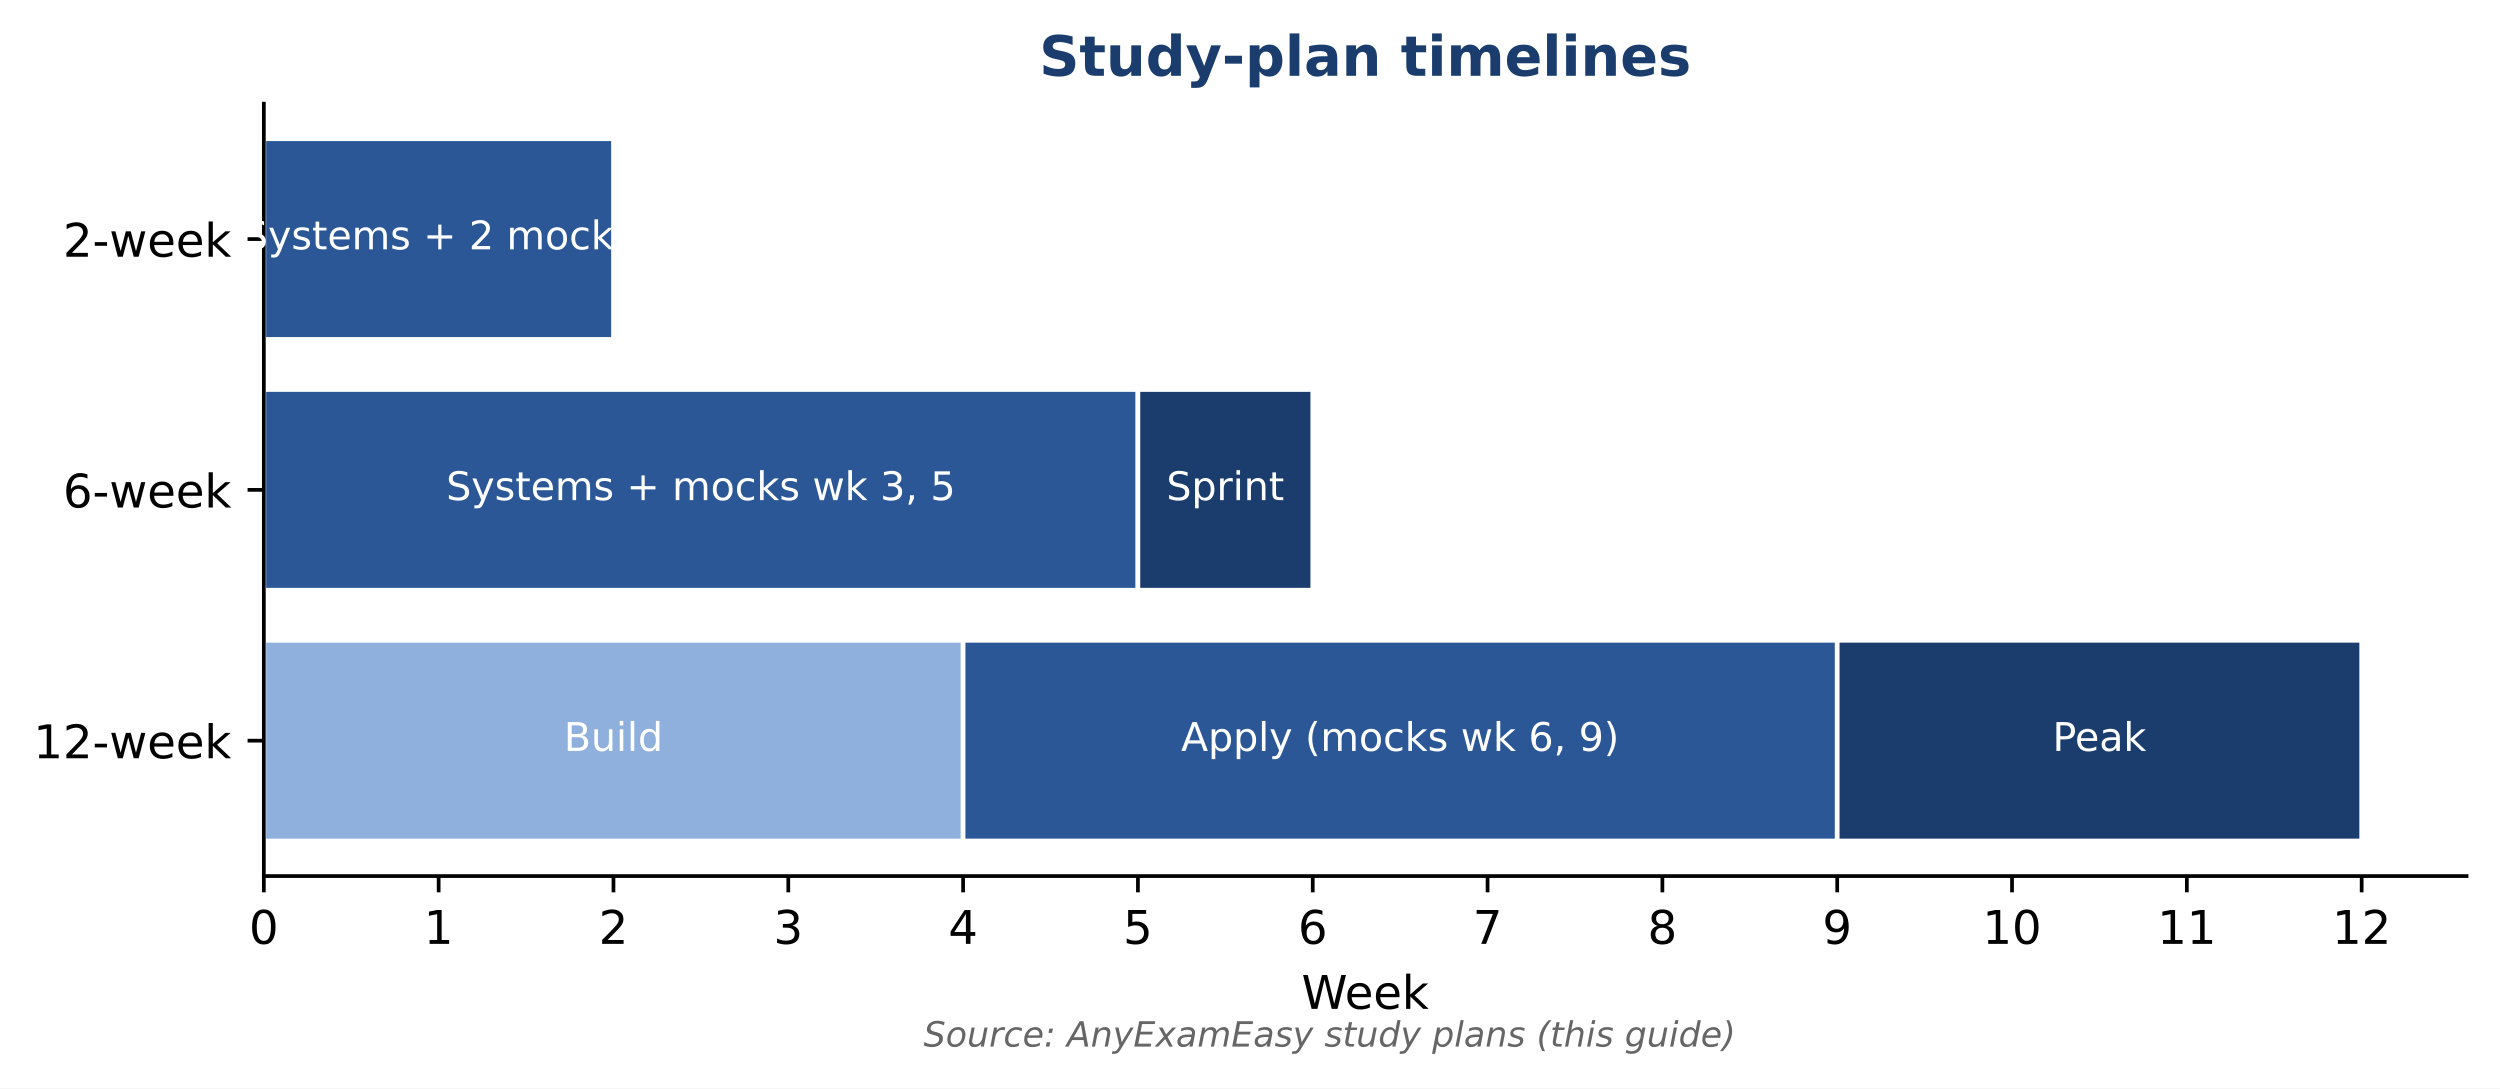
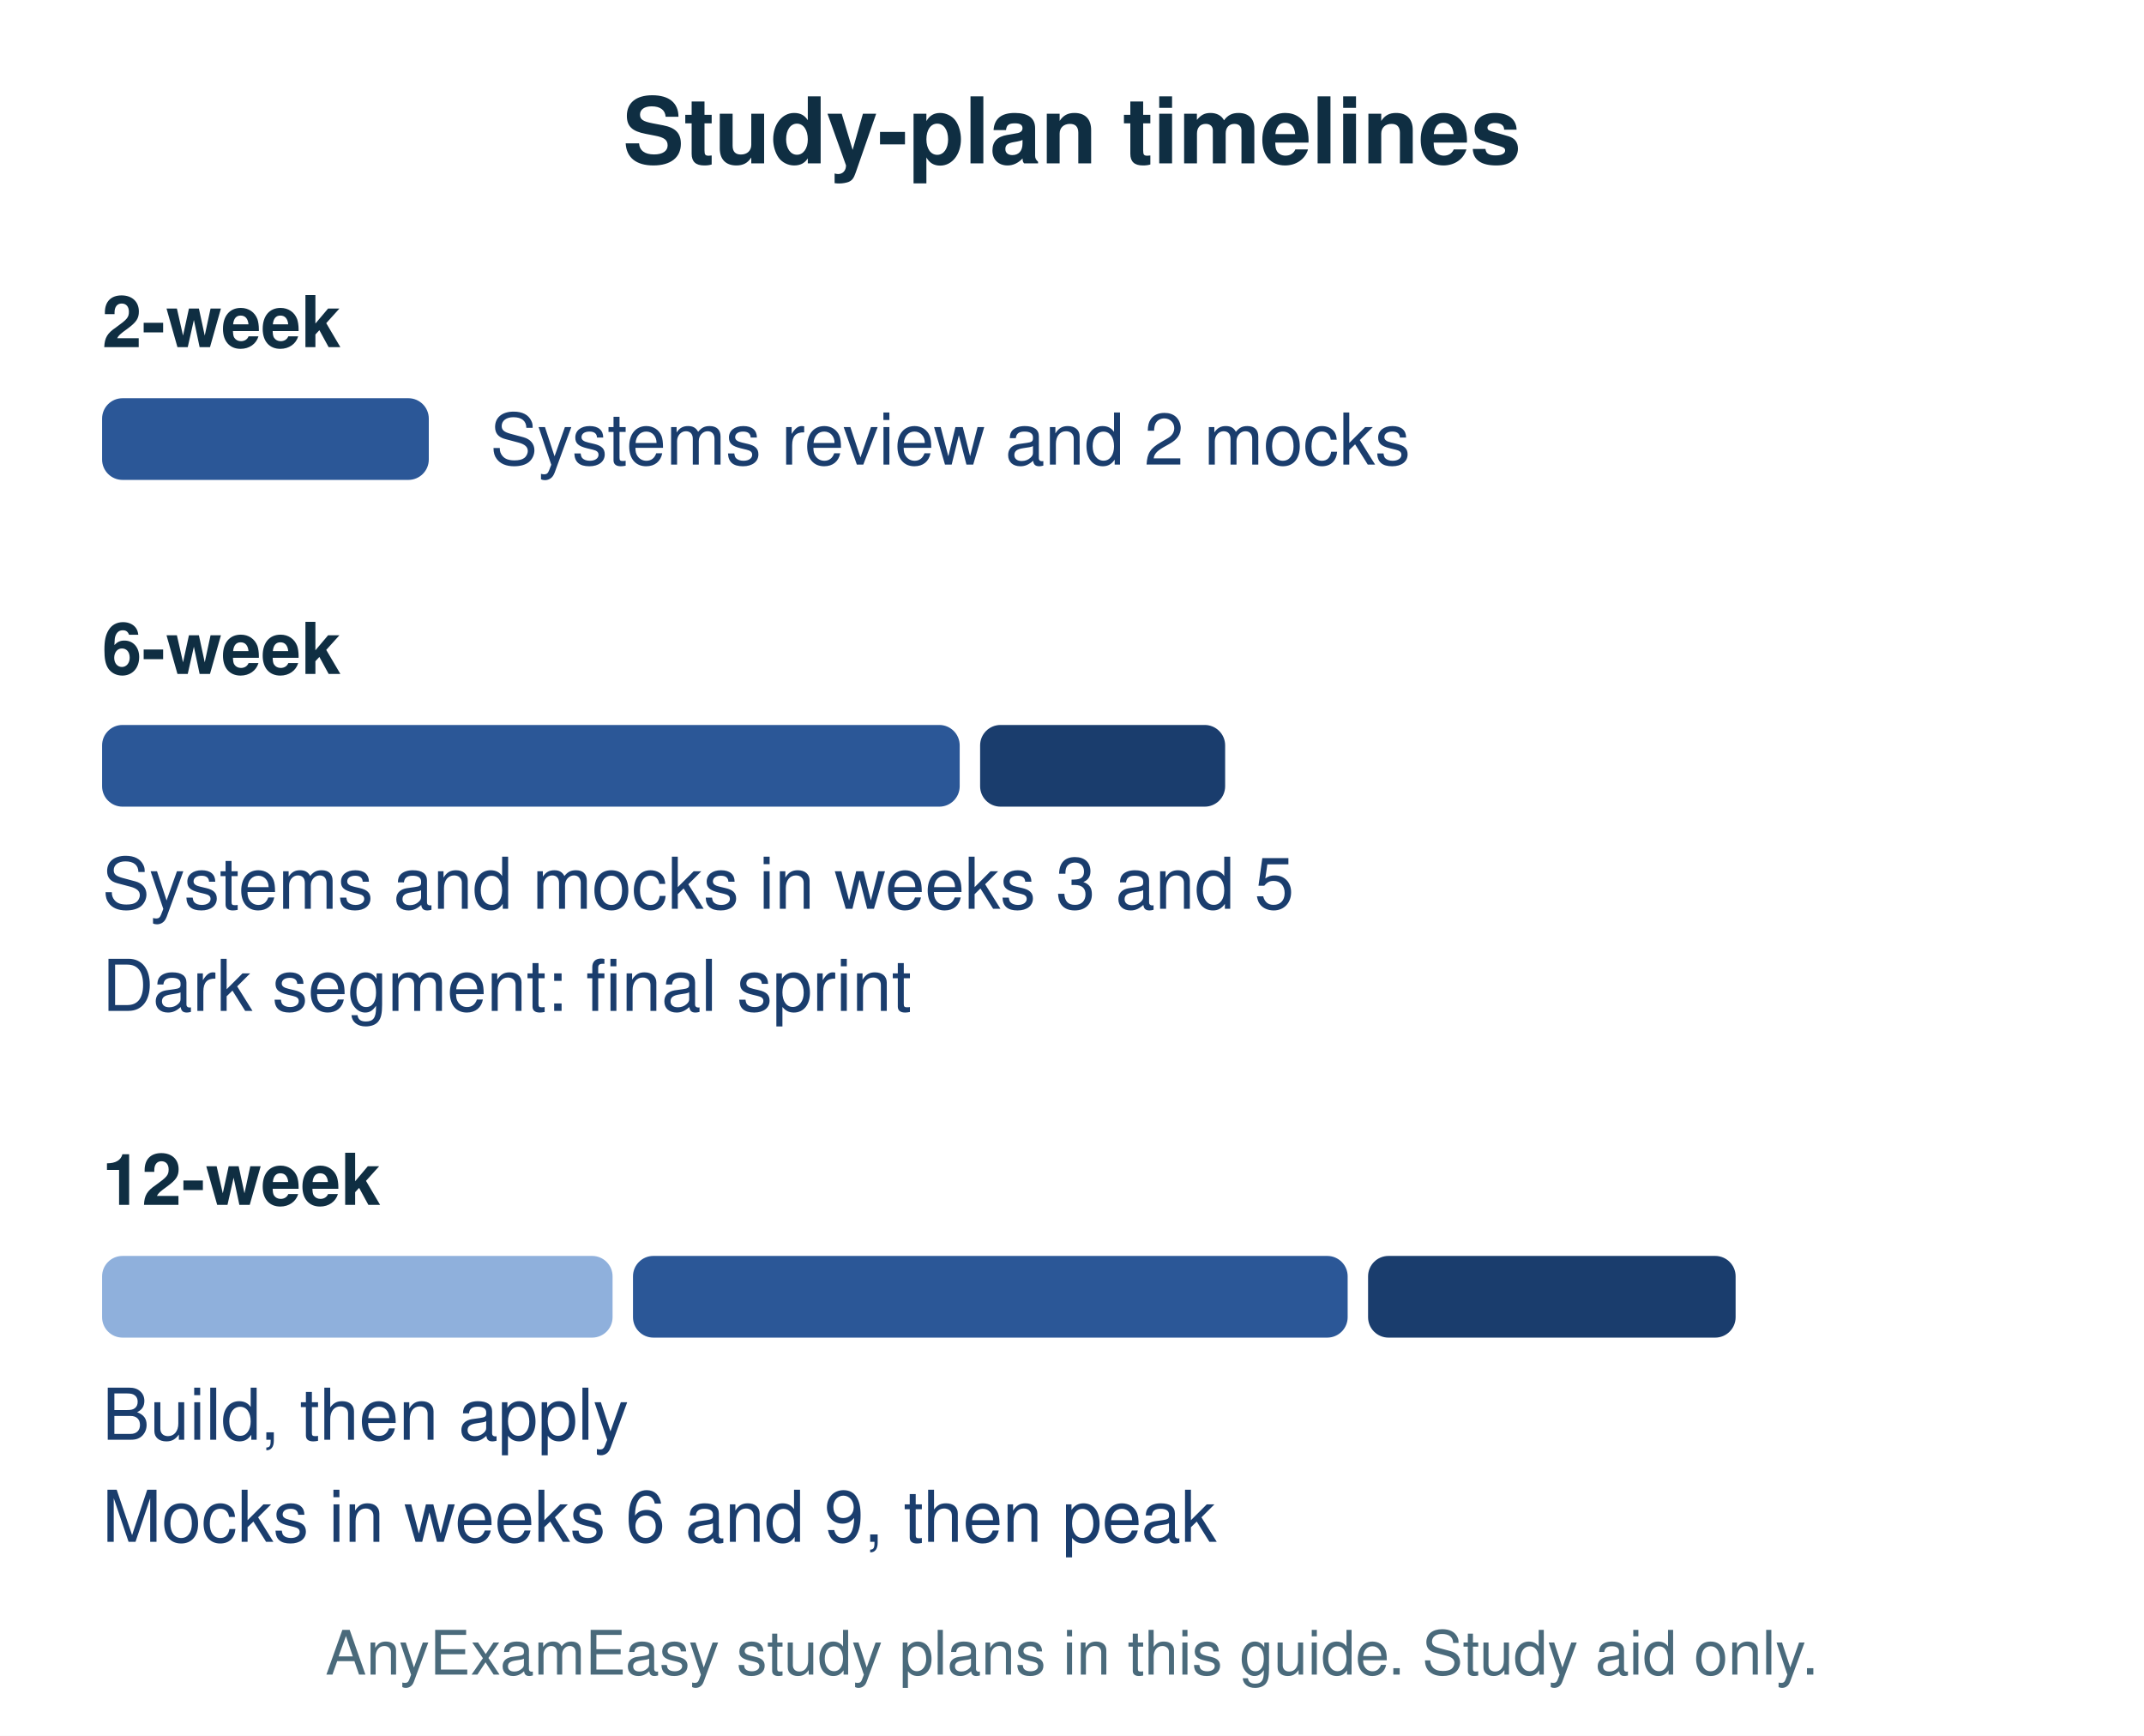
- <svg xmlns="http://www.w3.org/2000/svg" xmlns:xlink="http://www.w3.org/1999/xlink" width="538.308pt" height="234.36pt" viewBox="0 0 538.308 234.36" version="1.1">
-   <defs>
-     <style type="text/css">*{stroke-linejoin: round; stroke-linecap: butt}</style>
-   </defs>
-   <g id="figure_1">
-     <g id="patch_1">
-       <path d="M -0 234.36  L 538.308 234.36  L 538.308 0  L -0 0  z " style="fill: #ffffff" />
-     </g>
-     <g id="axes_1">
-       <g id="patch_2">
-         <path d="M 56.808 188.638  L 531.108 188.638  L 531.108 22.318  L 56.808 22.318  z " style="fill: #ffffff" />
-       </g>
-       <g id="patch_3">
-         <path d="M 56.808 29.878  L 132.094 29.878  L 132.094 73.078  L 56.808 73.078  z " clip-path="url(#p211dc2d470)" style="fill: #2b5797; stroke: #ffffff; stroke-linejoin: miter" />
-       </g>
-       <g id="patch_4">
-         <path d="M 56.808 83.878  L 245.022 83.878  L 245.022 127.078  L 56.808 127.078  z " clip-path="url(#p211dc2d470)" style="fill: #2b5797; stroke: #ffffff; stroke-linejoin: miter" />
-       </g>
-       <g id="patch_5">
-         <path d="M 245.022 83.878  L 282.665 83.878  L 282.665 127.078  L 245.022 127.078  z " clip-path="url(#p211dc2d470)" style="fill: #1a3d6d; stroke: #ffffff; stroke-linejoin: miter" />
-       </g>
-       <g id="patch_6">
-         <path d="M 56.808 137.878  L 207.379 137.878  L 207.379 181.078  L 56.808 181.078  z " clip-path="url(#p211dc2d470)" style="fill: #8fb0dc; stroke: #ffffff; stroke-linejoin: miter" />
-       </g>
-       <g id="patch_7">
-         <path d="M 207.379 137.878  L 395.594 137.878  L 395.594 181.078  L 207.379 181.078  z " clip-path="url(#p211dc2d470)" style="fill: #2b5797; stroke: #ffffff; stroke-linejoin: miter" />
-       </g>
-       <g id="patch_8">
-         <path d="M 395.594 137.878  L 508.522 137.878  L 508.522 181.078  L 395.594 181.078  z " clip-path="url(#p211dc2d470)" style="fill: #1a3d6d; stroke: #ffffff; stroke-linejoin: miter" />
-       </g>
-       <g id="matplotlib.axis_1">
-         <g id="xtick_1">
-           <g id="line2d_1">
-             <defs>
-               <path id="mfb476fcec6" d="M 0 0  L 0 3.5  " style="stroke: #000000; stroke-width: 0.8" />
-             </defs>
-             <g>
-               <use xlink:href="#mfb476fcec6" x="56.808" y="188.638" style="stroke: #000000; stroke-width: 0.8" />
-             </g>
-           </g>
-           <g id="text_1">
-             <text style="font-size: 10px; font-family: 'DejaVu Sans'; text-anchor: middle" x="56.808" y="203.236" transform="rotate(-0 56.80781 203.2358)">0</text>
-           </g>
-         </g>
-         <g id="xtick_2">
-           <g id="line2d_2">
-             <g>
-               <use xlink:href="#mfb476fcec6" x="94.451" y="188.638" style="stroke: #000000; stroke-width: 0.8" />
-             </g>
-           </g>
-           <g id="text_2">
-             <text style="font-size: 10px; font-family: 'DejaVu Sans'; text-anchor: middle" x="94.451" y="203.236" transform="rotate(-0 94.45067 203.2358)">1</text>
-           </g>
-         </g>
-         <g id="xtick_3">
-           <g id="line2d_3">
-             <g>
-               <use xlink:href="#mfb476fcec6" x="132.094" y="188.638" style="stroke: #000000; stroke-width: 0.8" />
-             </g>
-           </g>
-           <g id="text_3">
-             <text style="font-size: 10px; font-family: 'DejaVu Sans'; text-anchor: middle" x="132.094" y="203.236" transform="rotate(-0 132.0935 203.2358)">2</text>
-           </g>
-         </g>
-         <g id="xtick_4">
-           <g id="line2d_4">
-             <g>
-               <use xlink:href="#mfb476fcec6" x="169.736" y="188.638" style="stroke: #000000; stroke-width: 0.8" />
-             </g>
-           </g>
-           <g id="text_4">
-             <text style="font-size: 10px; font-family: 'DejaVu Sans'; text-anchor: middle" x="169.736" y="203.236" transform="rotate(-0 169.7364 203.2358)">3</text>
-           </g>
-         </g>
-         <g id="xtick_5">
-           <g id="line2d_5">
-             <g>
-               <use xlink:href="#mfb476fcec6" x="207.379" y="188.638" style="stroke: #000000; stroke-width: 0.8" />
-             </g>
-           </g>
-           <g id="text_5">
-             <text style="font-size: 10px; font-family: 'DejaVu Sans'; text-anchor: middle" x="207.379" y="203.236" transform="rotate(-0 207.3792 203.2358)">4</text>
-           </g>
-         </g>
-         <g id="xtick_6">
-           <g id="line2d_6">
-             <g>
-               <use xlink:href="#mfb476fcec6" x="245.022" y="188.638" style="stroke: #000000; stroke-width: 0.8" />
-             </g>
-           </g>
-           <g id="text_6">
-             <text style="font-size: 10px; font-family: 'DejaVu Sans'; text-anchor: middle" x="245.022" y="203.236" transform="rotate(-0 245.0221 203.2358)">5</text>
-           </g>
-         </g>
-         <g id="xtick_7">
-           <g id="line2d_7">
-             <g>
-               <use xlink:href="#mfb476fcec6" x="282.665" y="188.638" style="stroke: #000000; stroke-width: 0.8" />
-             </g>
-           </g>
-           <g id="text_7">
-             <text style="font-size: 10px; font-family: 'DejaVu Sans'; text-anchor: middle" x="282.665" y="203.236" transform="rotate(-0 282.665 203.2358)">6</text>
-           </g>
-         </g>
-         <g id="xtick_8">
-           <g id="line2d_8">
-             <g>
-               <use xlink:href="#mfb476fcec6" x="320.308" y="188.638" style="stroke: #000000; stroke-width: 0.8" />
-             </g>
-           </g>
-           <g id="text_8">
-             <text style="font-size: 10px; font-family: 'DejaVu Sans'; text-anchor: middle" x="320.308" y="203.236" transform="rotate(-0 320.3078 203.2358)">7</text>
-           </g>
-         </g>
-         <g id="xtick_9">
-           <g id="line2d_9">
-             <g>
-               <use xlink:href="#mfb476fcec6" x="357.951" y="188.638" style="stroke: #000000; stroke-width: 0.8" />
-             </g>
-           </g>
-           <g id="text_9">
-             <text style="font-size: 10px; font-family: 'DejaVu Sans'; text-anchor: middle" x="357.951" y="203.236" transform="rotate(-0 357.9507 203.2358)">8</text>
-           </g>
-         </g>
-         <g id="xtick_10">
-           <g id="line2d_10">
-             <g>
-               <use xlink:href="#mfb476fcec6" x="395.594" y="188.638" style="stroke: #000000; stroke-width: 0.8" />
-             </g>
-           </g>
-           <g id="text_10">
-             <text style="font-size: 10px; font-family: 'DejaVu Sans'; text-anchor: middle" x="395.594" y="203.236" transform="rotate(-0 395.5935 203.2358)">9</text>
-           </g>
-         </g>
-         <g id="xtick_11">
-           <g id="line2d_11">
-             <g>
-               <use xlink:href="#mfb476fcec6" x="433.236" y="188.638" style="stroke: #000000; stroke-width: 0.8" />
-             </g>
-           </g>
-           <g id="text_11">
-             <text style="font-size: 10px; font-family: 'DejaVu Sans'; text-anchor: middle" x="433.236" y="203.236" transform="rotate(-0 433.2364 203.2358)">10</text>
-           </g>
-         </g>
-         <g id="xtick_12">
-           <g id="line2d_12">
-             <g>
-               <use xlink:href="#mfb476fcec6" x="470.879" y="188.638" style="stroke: #000000; stroke-width: 0.8" />
-             </g>
-           </g>
-           <g id="text_12">
-             <text style="font-size: 10px; font-family: 'DejaVu Sans'; text-anchor: middle" x="470.879" y="203.236" transform="rotate(-0 470.8792 203.2358)">11</text>
-           </g>
-         </g>
-         <g id="xtick_13">
-           <g id="line2d_13">
-             <g>
-               <use xlink:href="#mfb476fcec6" x="508.522" y="188.638" style="stroke: #000000; stroke-width: 0.8" />
-             </g>
-           </g>
-           <g id="text_13">
-             <text style="font-size: 10px; font-family: 'DejaVu Sans'; text-anchor: middle" x="508.522" y="203.236" transform="rotate(-0 508.5221 203.2358)">12</text>
-           </g>
-         </g>
-         <g id="text_14">
-           <text style="font-size: 10px; font-family: 'DejaVu Sans'; text-anchor: middle" x="293.958" y="217.237" transform="rotate(-0 293.9578 217.2366)">Week</text>
-         </g>
-       </g>
-       <g id="matplotlib.axis_2">
-         <g id="ytick_1">
-           <g id="line2d_14">
-             <defs>
-               <path id="m8e7cf89300" d="M 0 0  L -3.5 0  " style="stroke: #000000; stroke-width: 0.8" />
-             </defs>
-             <g>
-               <use xlink:href="#m8e7cf89300" x="56.808" y="51.478" style="stroke: #000000; stroke-width: 0.8" />
-             </g>
-           </g>
-           <g id="text_15">
-             <text style="font-size: 10px; font-family: 'DejaVu Sans'; text-anchor: end" x="49.808" y="55.277" transform="rotate(-0 49.80781 55.27734)">2-week</text>
-           </g>
-         </g>
-         <g id="ytick_2">
-           <g id="line2d_15">
-             <g>
-               <use xlink:href="#m8e7cf89300" x="56.808" y="105.478" style="stroke: #000000; stroke-width: 0.8" />
-             </g>
-           </g>
-           <g id="text_16">
-             <text style="font-size: 10px; font-family: 'DejaVu Sans'; text-anchor: end" x="49.808" y="109.277" transform="rotate(-0 49.80781 109.2773)">6-week</text>
-           </g>
-         </g>
-         <g id="ytick_3">
-           <g id="line2d_16">
-             <g>
-               <use xlink:href="#m8e7cf89300" x="56.808" y="159.478" style="stroke: #000000; stroke-width: 0.8" />
-             </g>
-           </g>
-           <g id="text_17">
-             <text style="font-size: 10px; font-family: 'DejaVu Sans'; text-anchor: end" x="49.808" y="163.277" transform="rotate(-0 49.80781 163.2773)">12-week</text>
-           </g>
-         </g>
-       </g>
-       <g id="patch_9">
-         <path d="M 56.808 188.638  L 56.808 22.318  " style="fill: none; stroke: #000000; stroke-width: 0.8; stroke-linejoin: miter; stroke-linecap: square" />
-       </g>
-       <g id="patch_10">
-         <path d="M 56.808 188.638  L 531.108 188.638  " style="fill: none; stroke: #000000; stroke-width: 0.8; stroke-linejoin: miter; stroke-linecap: square" />
-       </g>
-       <g id="text_18">
-         <text style="font-size: 8.5px; font-family: 'DejaVu Sans'; text-anchor: middle; fill: #ffffff" x="94.451" y="53.686" transform="rotate(-0 94.45067 53.68646)">Systems + 2 mocks</text>
-       </g>
-       <g id="text_19">
-         <text style="font-size: 8.5px; font-family: 'DejaVu Sans'; text-anchor: middle; fill: #ffffff" x="150.915" y="107.686" transform="rotate(-0 150.915 107.6865)">Systems + mocks wk 3, 5</text>
-       </g>
-       <g id="text_20">
-         <text style="font-size: 8.5px; font-family: 'DejaVu Sans'; text-anchor: middle; fill: #ffffff" x="263.844" y="107.686" transform="rotate(-0 263.8435 107.6865)">Sprint</text>
-       </g>
-       <g id="text_21">
-         <text style="font-size: 8.5px; font-family: 'DejaVu Sans'; text-anchor: middle; fill: #ffffff" x="132.094" y="161.686" transform="rotate(-0 132.0935 161.6865)">Build</text>
-       </g>
-       <g id="text_22">
-         <text style="font-size: 8.5px; font-family: 'DejaVu Sans'; text-anchor: middle; fill: #ffffff" x="301.486" y="161.686" transform="rotate(-0 301.4864 161.6865)">Apply (mocks wk 6, 9)</text>
-       </g>
-       <g id="text_23">
-         <text style="font-size: 8.5px; font-family: 'DejaVu Sans'; text-anchor: middle; fill: #ffffff" x="452.058" y="161.686" transform="rotate(-0 452.0578 161.6865)">Peak</text>
-       </g>
-       <g id="text_24">
-         <text style="font-weight: 700; font-size: 12px; font-family: 'DejaVu Sans'; text-anchor: middle; fill: #1a3d6d" x="293.958" y="16.318" transform="rotate(-0 293.9578 16.31812)">Study-plan timelines</text>
-       </g>
-     </g>
-     <g id="text_25">
-       <text style="font-style: italic; font-size: 7.5px; font-family: 'DejaVu Sans'; text-anchor: middle; fill: #666666" x="286.308" y="225.358" transform="rotate(-0 286.3078 225.3581)">Source: AnyExamEasy study plans (this guide)</text>
-     </g>
-   </g>
-   <defs>
-     <clipPath id="p211dc2d470">
-       <rect x="56.808" y="22.318" width="474.3" height="166.32" />
-     </clipPath>
-   </defs>
+ <svg xmlns="http://www.w3.org/2000/svg" viewBox="0 0 420 340" width="420" height="340" role="img" aria-labelledby="planTitle planDesc">
+   <rect width="420" height="340" fill="#ffffff" />
+   <text x="210" y="32" text-anchor="middle" font-family="Helvetica Neue, Helvetica, Arial, sans-serif" font-size="18" font-weight="700" fill="#0f2e42">Study-plan timelines</text>
+   <text x="20" y="68" font-family="Helvetica Neue, Helvetica, Arial, sans-serif" font-size="14" font-weight="700" fill="#0f2e42">2-week</text>
+   <rect x="20" y="78" width="64" height="16" rx="4" fill="#2b5797" />
+   <text x="96" y="91" font-family="Helvetica Neue, Helvetica, Arial, sans-serif" font-size="14" fill="#1a3d6d">Systems review and 2 mocks</text>
+   <text x="20" y="132" font-family="Helvetica Neue, Helvetica, Arial, sans-serif" font-size="14" font-weight="700" fill="#0f2e42">6-week</text>
+   <rect x="20" y="142" width="168" height="16" rx="4" fill="#2b5797" />
+   <rect x="192" y="142" width="48" height="16" rx="4" fill="#1a3d6d" />
+   <text x="20" y="178" font-family="Helvetica Neue, Helvetica, Arial, sans-serif" font-size="14" fill="#1a3d6d">Systems and mocks in weeks 3 and 5</text>
+   <text x="20" y="198" font-family="Helvetica Neue, Helvetica, Arial, sans-serif" font-size="14" fill="#1a3d6d">Dark segment: final sprint</text>
+   <text x="20" y="236" font-family="Helvetica Neue, Helvetica, Arial, sans-serif" font-size="14" font-weight="700" fill="#0f2e42">12-week</text>
+   <rect x="20" y="246" width="100" height="16" rx="4" fill="#8fb0dc" />
+   <rect x="124" y="246" width="140" height="16" rx="4" fill="#2b5797" />
+   <rect x="268" y="246" width="72" height="16" rx="4" fill="#1a3d6d" />
+   <text x="20" y="282" font-family="Helvetica Neue, Helvetica, Arial, sans-serif" font-size="14" fill="#1a3d6d">Build, then apply</text>
+   <text x="20" y="302" font-family="Helvetica Neue, Helvetica, Arial, sans-serif" font-size="14" fill="#1a3d6d">Mocks in weeks 6 and 9, then peak</text>
+   <text x="210" y="328" text-anchor="middle" font-family="Helvetica Neue, Helvetica, Arial, sans-serif" font-size="12" fill="#4a6a7b">AnyExamEasy study plans in this guide. Study aid only.</text>
</svg>
